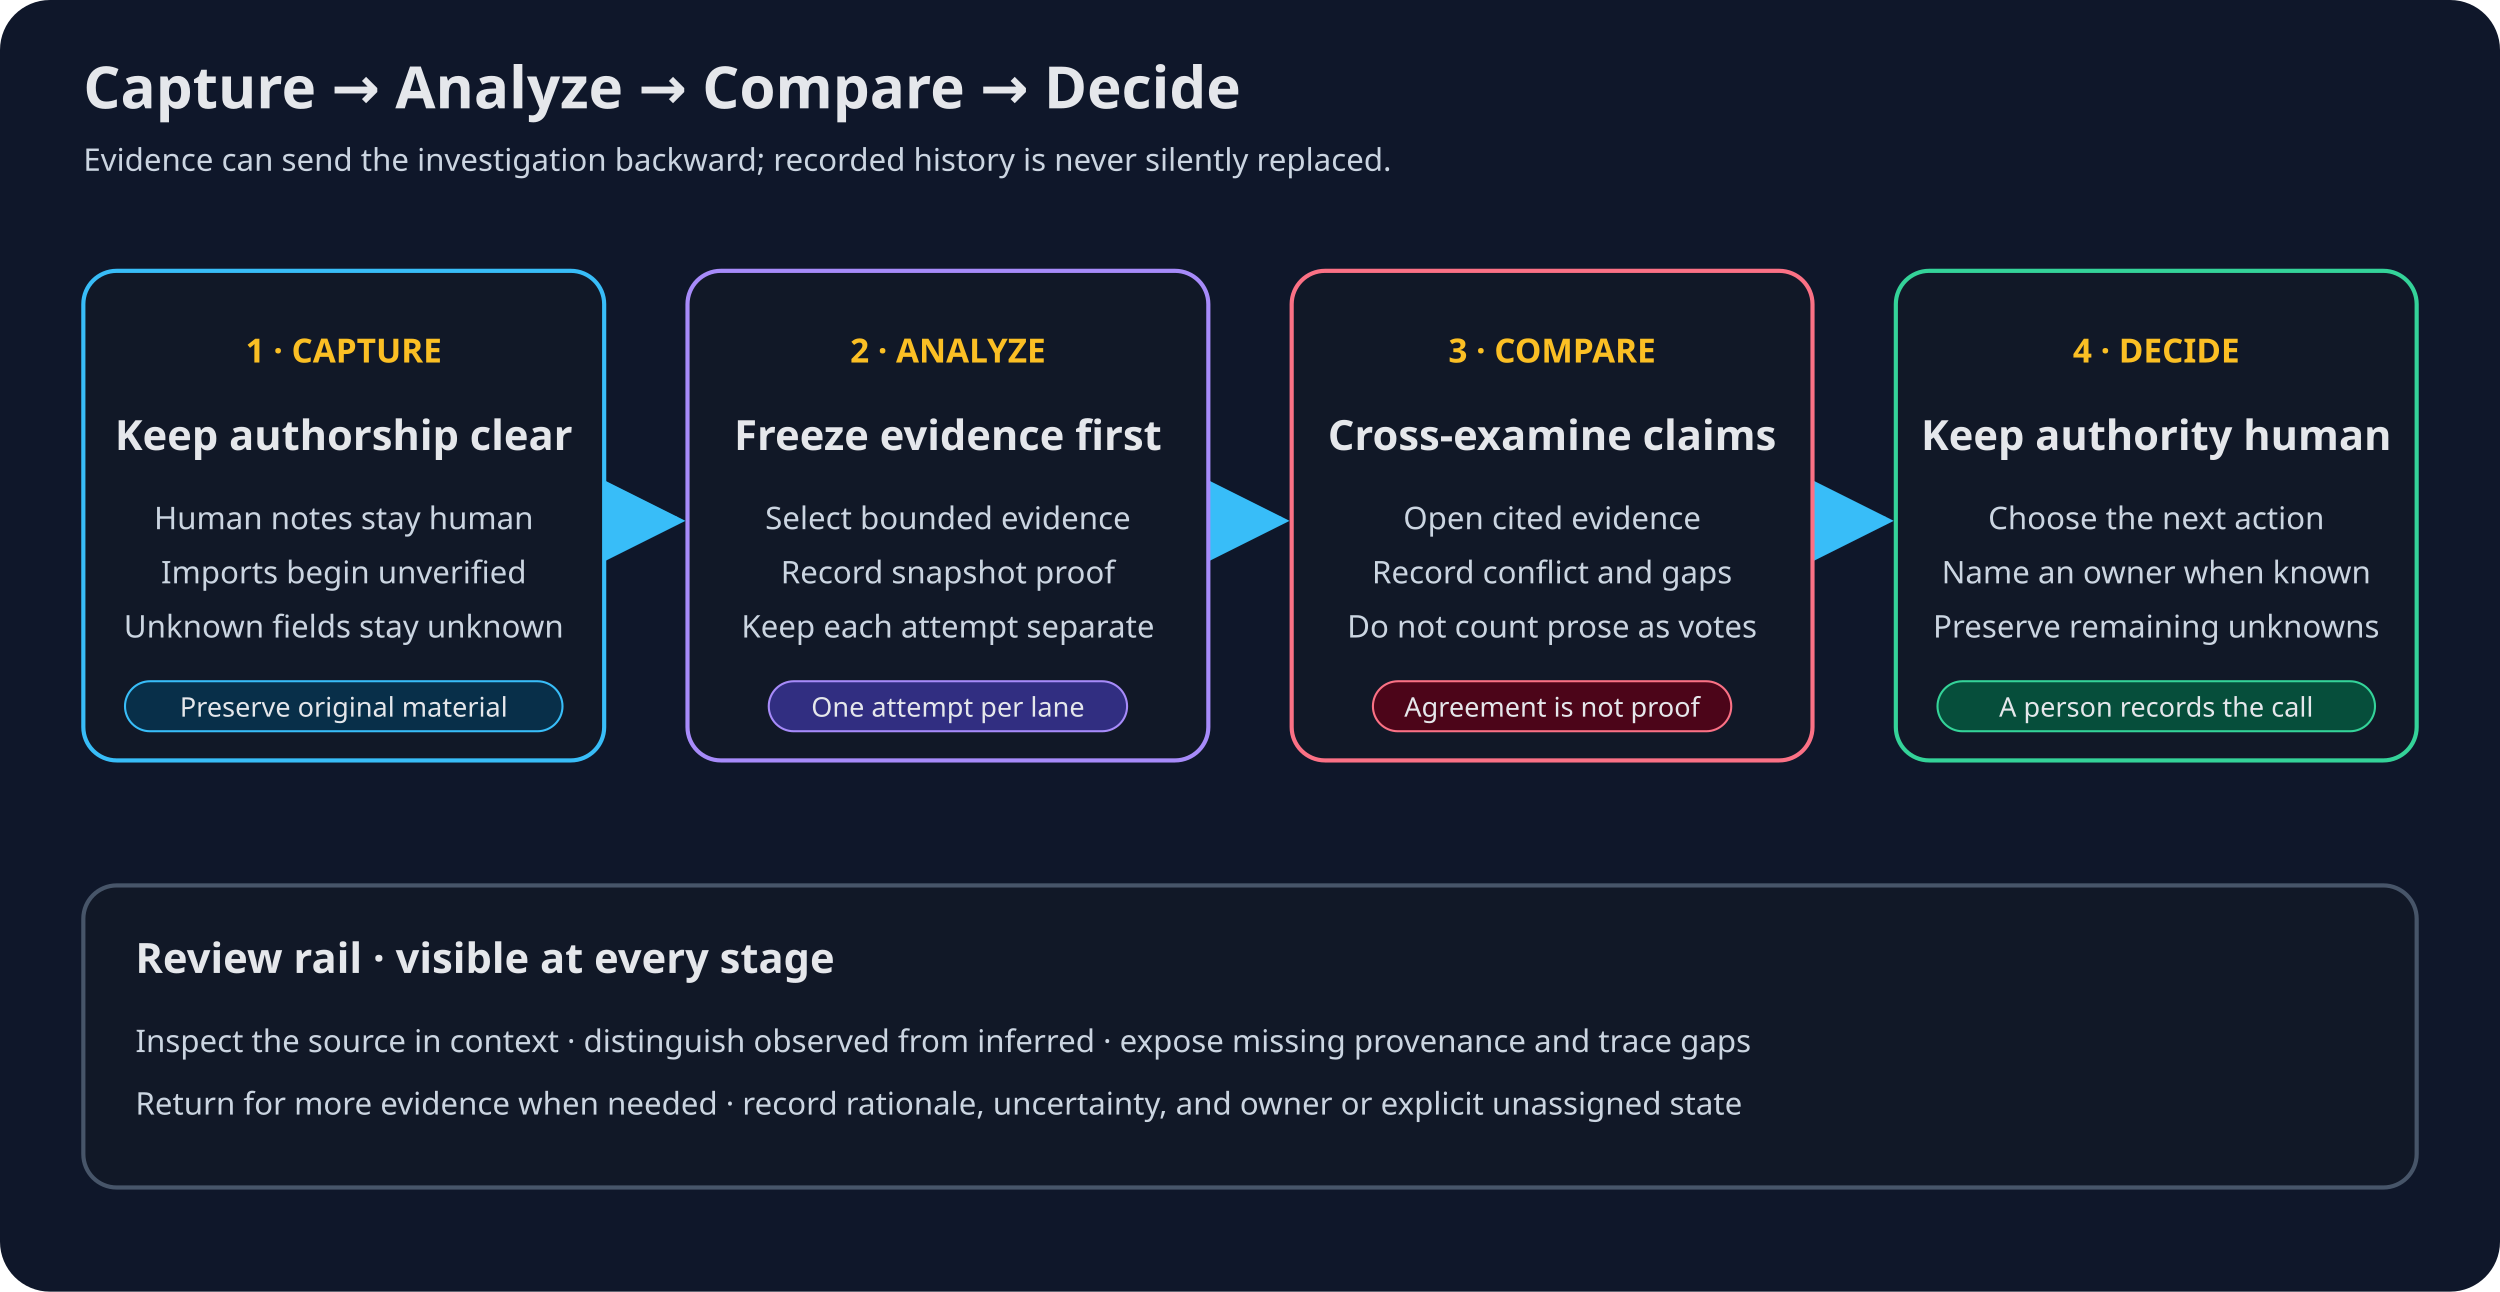
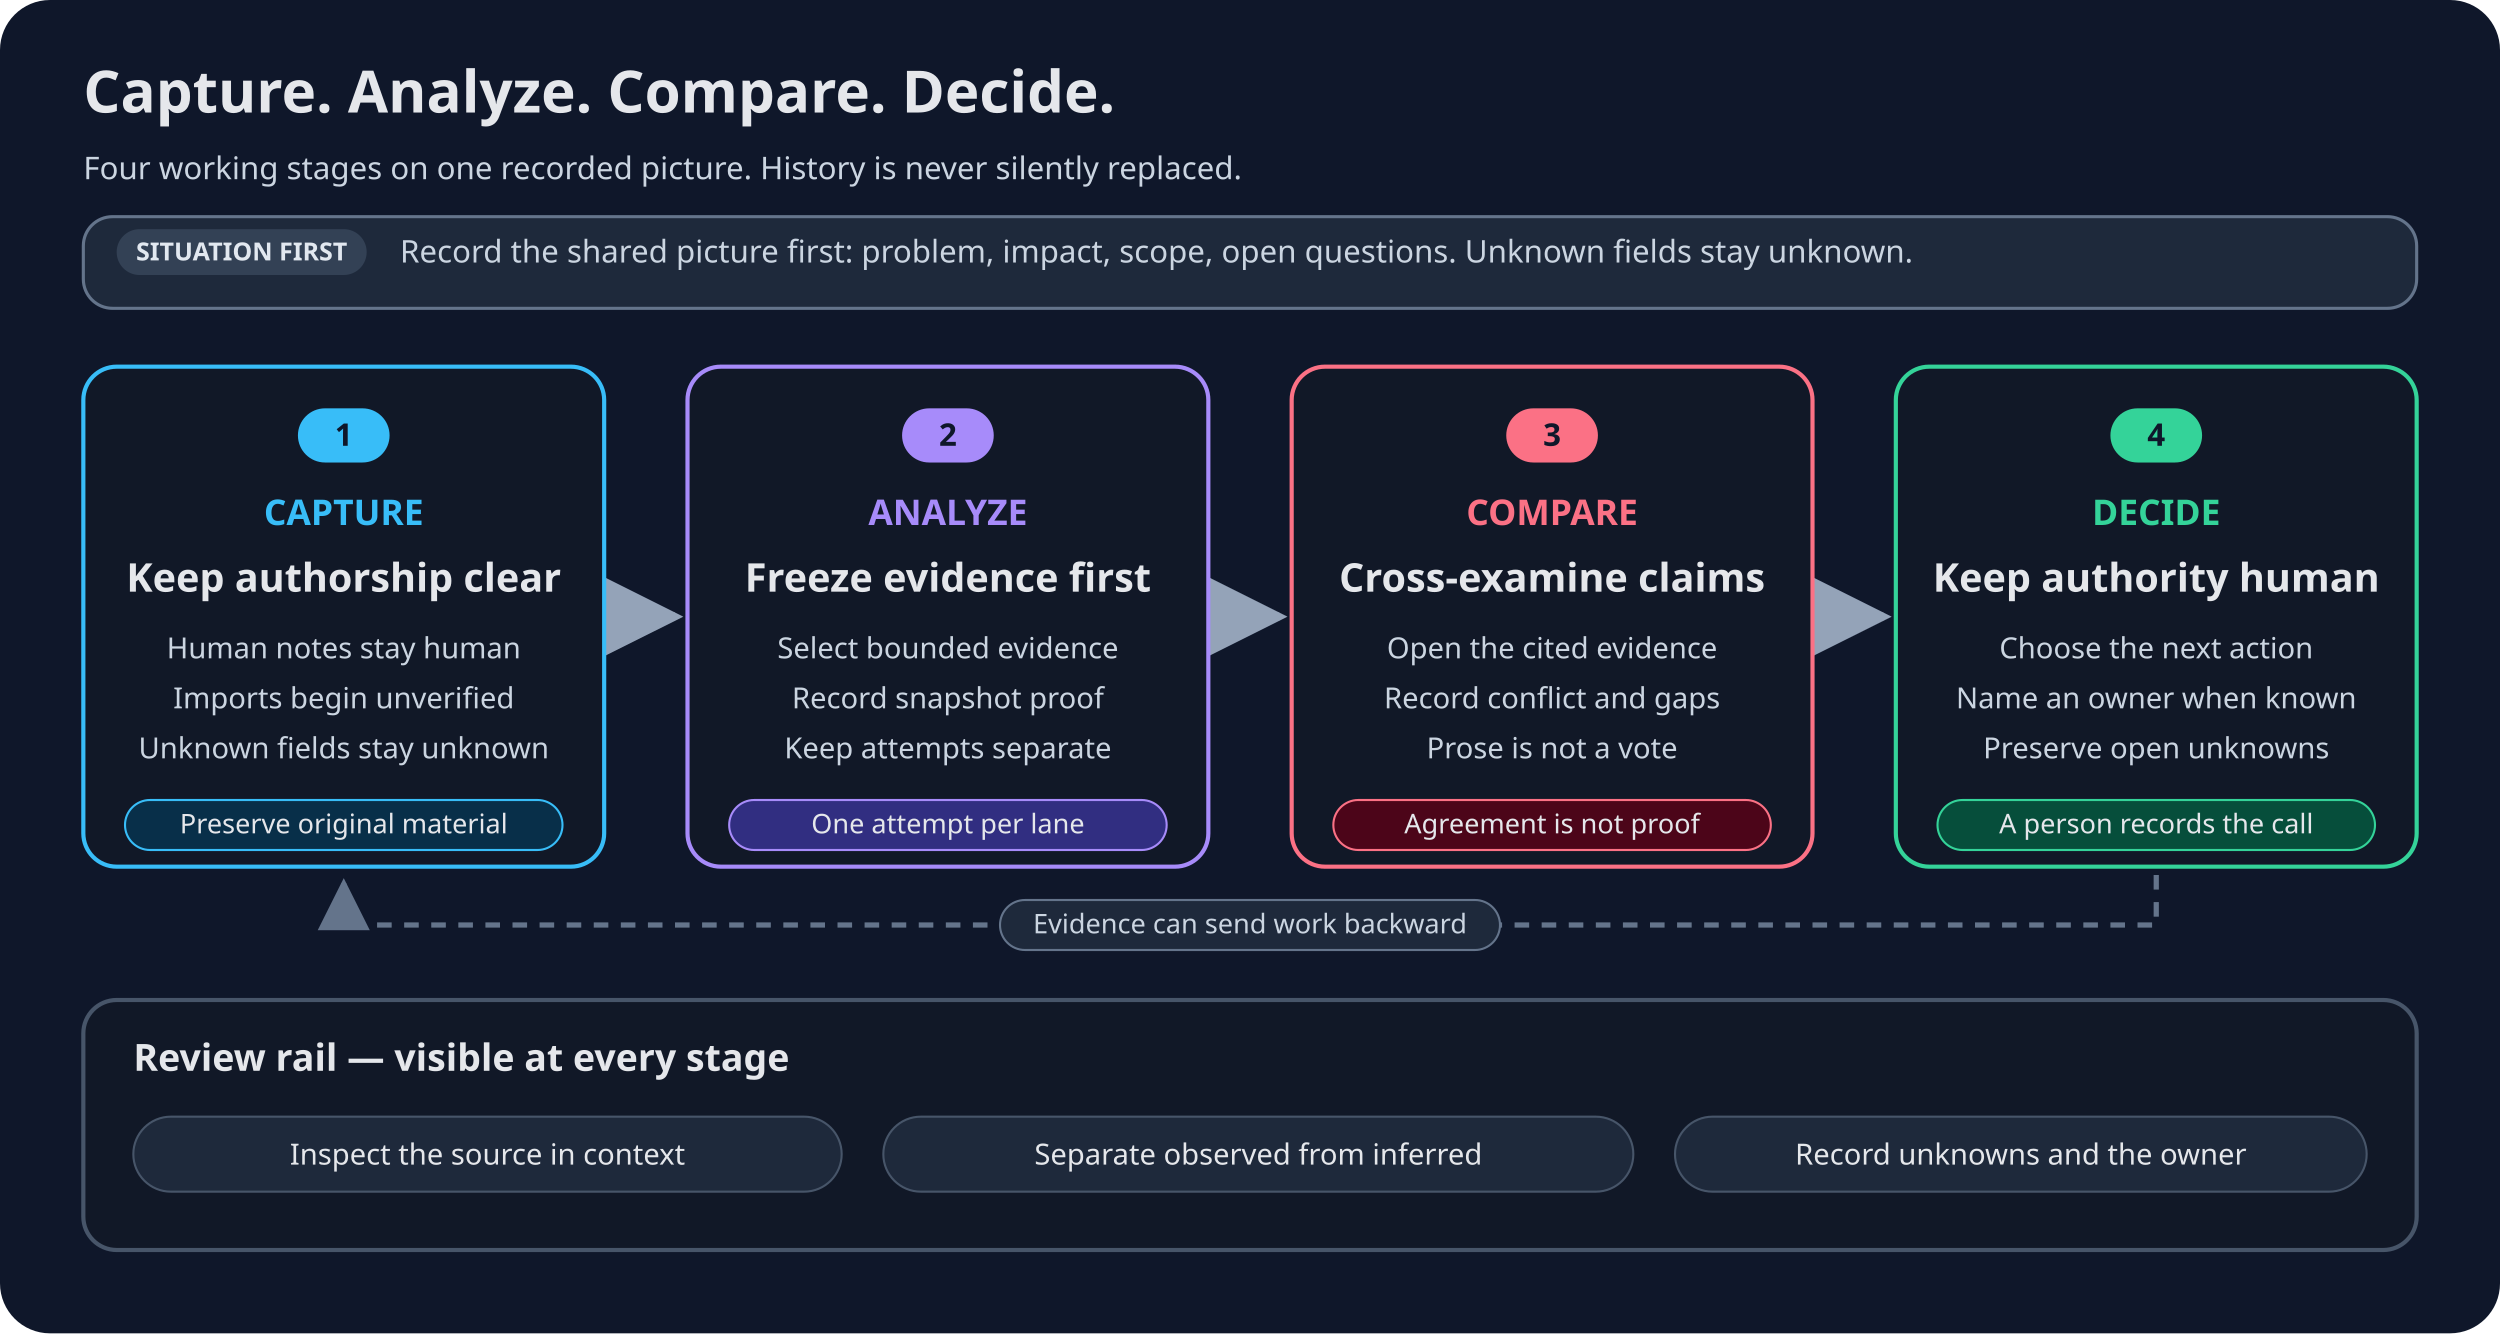
- <svg xmlns="http://www.w3.org/2000/svg" viewBox="0 0 1200 620" role="img" aria-labelledby="war-room-stage-title war-room-stage-desc">
+ <svg xmlns="http://www.w3.org/2000/svg" viewBox="0 0 1200 640" role="img" aria-labelledby="war-room-stage-title war-room-stage-desc">
  <defs>
    <marker id="stage-arrow" markerWidth="10" markerHeight="10" refX="9" refY="5" orient="auto">
-       <path d="M0 0L10 5L0 10Z" fill="#38bdf8" />
+       <path d="M0 0L10 5L0 10Z" fill="#94a3b8" />
+     </marker>
+     <marker id="return-arrow" markerWidth="10" markerHeight="10" refX="9" refY="5" orient="auto">
+       <path d="M0 0L10 5L0 10Z" fill="#64748b" />
    </marker>
  </defs>
-   <rect x="0" y="0" width="1200" height="620" rx="24" fill="#0f172a" />
-   <text x="40" y="52" fill="#e5e7eb" font-family="system-ui, sans-serif" font-size="28" font-weight="700">Capture → Analyze → Compare → Decide</text>
-   <text x="40" y="82" fill="#cbd5e1" font-family="system-ui, sans-serif" font-size="15">Evidence can send the investigation backward; recorded history is never silently replaced.</text>
-   <path d="M290 250H325" fill="none" stroke="#38bdf8" stroke-width="4" marker-end="url(#stage-arrow)" />
-   <path d="M580 250H615" fill="none" stroke="#38bdf8" stroke-width="4" marker-end="url(#stage-arrow)" />
-   <path d="M870 250H905" fill="none" stroke="#38bdf8" stroke-width="4" marker-end="url(#stage-arrow)" />
-   <rect x="40" y="130" width="250" height="235" rx="16" fill="#111827" stroke="#38bdf8" stroke-width="2" />
-   <text x="165" y="174" text-anchor="middle" fill="#fbbf24" font-family="system-ui, sans-serif" font-size="16" font-weight="700">1 · CAPTURE</text>
-   <text x="165" y="216" text-anchor="middle" fill="#e5e7eb" font-family="system-ui, sans-serif" font-size="20" font-weight="700">Keep authorship clear</text>
-   <text x="165" y="254" text-anchor="middle" fill="#cbd5e1" font-family="system-ui, sans-serif" font-size="15">Human notes stay human</text>
-   <text x="165" y="280" text-anchor="middle" fill="#cbd5e1" font-family="system-ui, sans-serif" font-size="15">Imports begin unverified</text>
-   <text x="165" y="306" text-anchor="middle" fill="#cbd5e1" font-family="system-ui, sans-serif" font-size="15">Unknown fields stay unknown</text>
-   <rect x="60" y="327" width="210" height="24" rx="12" fill="#082f49" stroke="#38bdf8" />
-   <text x="165" y="344" text-anchor="middle" fill="#e5e7eb" font-family="system-ui, sans-serif" font-size="13">Preserve original material</text>
-   <rect x="330" y="130" width="250" height="235" rx="16" fill="#111827" stroke="#a78bfa" stroke-width="2" />
-   <text x="455" y="174" text-anchor="middle" fill="#fbbf24" font-family="system-ui, sans-serif" font-size="16" font-weight="700">2 · ANALYZE</text>
-   <text x="455" y="216" text-anchor="middle" fill="#e5e7eb" font-family="system-ui, sans-serif" font-size="20" font-weight="700">Freeze evidence first</text>
-   <text x="455" y="254" text-anchor="middle" fill="#cbd5e1" font-family="system-ui, sans-serif" font-size="15">Select bounded evidence</text>
-   <text x="455" y="280" text-anchor="middle" fill="#cbd5e1" font-family="system-ui, sans-serif" font-size="15">Record snapshot proof</text>
-   <text x="455" y="306" text-anchor="middle" fill="#cbd5e1" font-family="system-ui, sans-serif" font-size="15">Keep each attempt separate</text>
-   <rect x="369" y="327" width="172" height="24" rx="12" fill="#312e81" stroke="#a78bfa" />
-   <text x="455" y="344" text-anchor="middle" fill="#e5e7eb" font-family="system-ui, sans-serif" font-size="13">One attempt per lane</text>
-   <rect x="620" y="130" width="250" height="235" rx="16" fill="#111827" stroke="#fb7185" stroke-width="2" />
-   <text x="745" y="174" text-anchor="middle" fill="#fbbf24" font-family="system-ui, sans-serif" font-size="16" font-weight="700">3 · COMPARE</text>
-   <text x="745" y="216" text-anchor="middle" fill="#e5e7eb" font-family="system-ui, sans-serif" font-size="20" font-weight="700">Cross-examine claims</text>
-   <text x="745" y="254" text-anchor="middle" fill="#cbd5e1" font-family="system-ui, sans-serif" font-size="15">Open cited evidence</text>
-   <text x="745" y="280" text-anchor="middle" fill="#cbd5e1" font-family="system-ui, sans-serif" font-size="15">Record conflict and gaps</text>
-   <text x="745" y="306" text-anchor="middle" fill="#cbd5e1" font-family="system-ui, sans-serif" font-size="15">Do not count prose as votes</text>
-   <rect x="659" y="327" width="172" height="24" rx="12" fill="#4c0519" stroke="#fb7185" />
-   <text x="745" y="344" text-anchor="middle" fill="#e5e7eb" font-family="system-ui, sans-serif" font-size="13">Agreement is not proof</text>
-   <rect x="910" y="130" width="250" height="235" rx="16" fill="#111827" stroke="#34d399" stroke-width="2" />
-   <text x="1035" y="174" text-anchor="middle" fill="#fbbf24" font-family="system-ui, sans-serif" font-size="16" font-weight="700">4 · DECIDE</text>
-   <text x="1035" y="216" text-anchor="middle" fill="#e5e7eb" font-family="system-ui, sans-serif" font-size="20" font-weight="700">Keep authority human</text>
-   <text x="1035" y="254" text-anchor="middle" fill="#cbd5e1" font-family="system-ui, sans-serif" font-size="15">Choose the next action</text>
-   <text x="1035" y="280" text-anchor="middle" fill="#cbd5e1" font-family="system-ui, sans-serif" font-size="15">Name an owner when known</text>
-   <text x="1035" y="306" text-anchor="middle" fill="#cbd5e1" font-family="system-ui, sans-serif" font-size="15">Preserve remaining unknowns</text>
-   <rect x="930" y="327" width="210" height="24" rx="12" fill="#064e3b" stroke="#34d399" />
-   <text x="1035" y="344" text-anchor="middle" fill="#e5e7eb" font-family="system-ui, sans-serif" font-size="13">A person records the call</text>
-   <rect x="40" y="425" width="1120" height="145" rx="16" fill="#111827" stroke="#475569" stroke-width="2" />
-   <text x="65" y="467" fill="#e5e7eb" font-family="system-ui, sans-serif" font-size="20" font-weight="700">Review rail · visible at every stage</text>
-   <text x="65" y="505" fill="#cbd5e1" font-family="system-ui, sans-serif" font-size="15">Inspect the source in context · distinguish observed from inferred · expose missing provenance and trace gaps</text>
-   <text x="65" y="535" fill="#cbd5e1" font-family="system-ui, sans-serif" font-size="15">Return for more evidence when needed · record rationale, uncertainty, and owner or explicit unassigned state</text>
+   <rect x="0" y="0" width="1200" height="640" rx="24" fill="#0f172a" />
+   <text x="40" y="54" text-anchor="start" fill="#e5e7eb" font-family="system-ui, sans-serif" font-size="28" font-weight="700">Capture. Analyze. Compare. Decide.</text>
+   <text x="40" y="86" text-anchor="start" fill="#cbd5e1" font-family="system-ui, sans-serif" font-size="15">Four working stages on one recorded picture. History is never silently replaced.</text>
+   <rect x="40" y="104" width="1120" height="44" rx="14" fill="#1e293b" stroke="#64748b" stroke-width="1.5" />
+   <rect x="56" y="110" width="120" height="22" rx="11" fill="#334155" />
+   <text x="116" y="125" text-anchor="middle" fill="#e2e8f0" font-family="system-ui, sans-serif" font-size="12" font-weight="700">SITUATION FIRST</text>
+   <text x="192" y="126" text-anchor="start" fill="#cbd5e1" font-family="system-ui, sans-serif" font-size="15">Record the shared picture first: problem, impact, scope, open questions. Unknown fields stay unknown.</text>
+   <path d="M296 296H324" fill="none" stroke="#94a3b8" stroke-width="4" marker-end="url(#stage-arrow)" />
+   <path d="M586 296H614" fill="none" stroke="#94a3b8" stroke-width="4" marker-end="url(#stage-arrow)" />
+   <path d="M876 296H904" fill="none" stroke="#94a3b8" stroke-width="4" marker-end="url(#stage-arrow)" />
+   <rect x="40" y="176" width="250" height="240" rx="16" fill="#111827" stroke="#38bdf8" stroke-width="2" />
+   <rect x="143" y="196" width="44" height="26" rx="13" fill="#38bdf8" />
+   <text x="165" y="214" text-anchor="middle" fill="#0f172a" font-family="system-ui, sans-serif" font-size="15" font-weight="700">1</text>
+   <text x="165" y="252" text-anchor="middle" fill="#38bdf8" font-family="system-ui, sans-serif" font-size="17" font-weight="700">CAPTURE</text>
+   <text x="165" y="284" text-anchor="middle" fill="#e5e7eb" font-family="system-ui, sans-serif" font-size="19" font-weight="700">Keep authorship clear</text>
+   <text x="165" y="316" text-anchor="middle" fill="#cbd5e1" font-family="system-ui, sans-serif" font-size="14">Human notes stay human</text>
+   <text x="165" y="340" text-anchor="middle" fill="#cbd5e1" font-family="system-ui, sans-serif" font-size="14">Imports begin unverified</text>
+   <text x="165" y="364" text-anchor="middle" fill="#cbd5e1" font-family="system-ui, sans-serif" font-size="14">Unknown fields stay unknown</text>
+   <rect x="60" y="384" width="210" height="24" rx="12" fill="#082f49" stroke="#38bdf8" />
+   <text x="165" y="400" text-anchor="middle" fill="#e5e7eb" font-family="system-ui, sans-serif" font-size="13">Preserve original material</text>
+   <rect x="330" y="176" width="250" height="240" rx="16" fill="#111827" stroke="#a78bfa" stroke-width="2" />
+   <rect x="433" y="196" width="44" height="26" rx="13" fill="#a78bfa" />
+   <text x="455" y="214" text-anchor="middle" fill="#0f172a" font-family="system-ui, sans-serif" font-size="15" font-weight="700">2</text>
+   <text x="455" y="252" text-anchor="middle" fill="#a78bfa" font-family="system-ui, sans-serif" font-size="17" font-weight="700">ANALYZE</text>
+   <text x="455" y="284" text-anchor="middle" fill="#e5e7eb" font-family="system-ui, sans-serif" font-size="19" font-weight="700">Freeze evidence first</text>
+   <text x="455" y="316" text-anchor="middle" fill="#cbd5e1" font-family="system-ui, sans-serif" font-size="14">Select bounded evidence</text>
+   <text x="455" y="340" text-anchor="middle" fill="#cbd5e1" font-family="system-ui, sans-serif" font-size="14">Record snapshot proof</text>
+   <text x="455" y="364" text-anchor="middle" fill="#cbd5e1" font-family="system-ui, sans-serif" font-size="14">Keep attempts separate</text>
+   <rect x="350" y="384" width="210" height="24" rx="12" fill="#312e81" stroke="#a78bfa" />
+   <text x="455" y="400" text-anchor="middle" fill="#e5e7eb" font-family="system-ui, sans-serif" font-size="13">One attempt per lane</text>
+   <rect x="620" y="176" width="250" height="240" rx="16" fill="#111827" stroke="#fb7185" stroke-width="2" />
+   <rect x="723" y="196" width="44" height="26" rx="13" fill="#fb7185" />
+   <text x="745" y="214" text-anchor="middle" fill="#0f172a" font-family="system-ui, sans-serif" font-size="15" font-weight="700">3</text>
+   <text x="745" y="252" text-anchor="middle" fill="#fb7185" font-family="system-ui, sans-serif" font-size="17" font-weight="700">COMPARE</text>
+   <text x="745" y="284" text-anchor="middle" fill="#e5e7eb" font-family="system-ui, sans-serif" font-size="19" font-weight="700">Cross-examine claims</text>
+   <text x="745" y="316" text-anchor="middle" fill="#cbd5e1" font-family="system-ui, sans-serif" font-size="14">Open the cited evidence</text>
+   <text x="745" y="340" text-anchor="middle" fill="#cbd5e1" font-family="system-ui, sans-serif" font-size="14">Record conflict and gaps</text>
+   <text x="745" y="364" text-anchor="middle" fill="#cbd5e1" font-family="system-ui, sans-serif" font-size="14">Prose is not a vote</text>
+   <rect x="640" y="384" width="210" height="24" rx="12" fill="#4c0519" stroke="#fb7185" />
+   <text x="745" y="400" text-anchor="middle" fill="#e5e7eb" font-family="system-ui, sans-serif" font-size="13">Agreement is not proof</text>
+   <rect x="910" y="176" width="250" height="240" rx="16" fill="#111827" stroke="#34d399" stroke-width="2" />
+   <rect x="1013" y="196" width="44" height="26" rx="13" fill="#34d399" />
+   <text x="1035" y="214" text-anchor="middle" fill="#0f172a" font-family="system-ui, sans-serif" font-size="15" font-weight="700">4</text>
+   <text x="1035" y="252" text-anchor="middle" fill="#34d399" font-family="system-ui, sans-serif" font-size="17" font-weight="700">DECIDE</text>
+   <text x="1035" y="284" text-anchor="middle" fill="#e5e7eb" font-family="system-ui, sans-serif" font-size="19" font-weight="700">Keep authority human</text>
+   <text x="1035" y="316" text-anchor="middle" fill="#cbd5e1" font-family="system-ui, sans-serif" font-size="14">Choose the next action</text>
+   <text x="1035" y="340" text-anchor="middle" fill="#cbd5e1" font-family="system-ui, sans-serif" font-size="14">Name an owner when known</text>
+   <text x="1035" y="364" text-anchor="middle" fill="#cbd5e1" font-family="system-ui, sans-serif" font-size="14">Preserve open unknowns</text>
+   <rect x="930" y="384" width="210" height="24" rx="12" fill="#064e3b" stroke="#34d399" />
+   <text x="1035" y="400" text-anchor="middle" fill="#e5e7eb" font-family="system-ui, sans-serif" font-size="13">A person records the call</text>
+   <path d="M1035 420V444H165V424" fill="none" stroke="#64748b" stroke-width="2.5" stroke-dasharray="7 6" marker-end="url(#return-arrow)" />
+   <rect x="480" y="432" width="240" height="24" rx="12" fill="#1e293b" stroke="#64748b" />
+   <text x="600" y="448" text-anchor="middle" fill="#cbd5e1" font-family="system-ui, sans-serif" font-size="13">Evidence can send work backward</text>
+   <rect x="40" y="480" width="1120" height="120" rx="16" fill="#111827" stroke="#475569" stroke-width="2" />
+   <text x="64" y="514" text-anchor="start" fill="#e5e7eb" font-family="system-ui, sans-serif" font-size="18" font-weight="700">Review rail — visible at every stage</text>
+   <rect x="64" y="536" width="340" height="36" rx="18" fill="#1e293b" stroke="#475569" />
+   <text x="234" y="559" text-anchor="middle" fill="#e5e7eb" font-family="system-ui, sans-serif" font-size="14">Inspect the source in context</text>
+   <rect x="424" y="536" width="360" height="36" rx="18" fill="#1e293b" stroke="#475569" />
+   <text x="604" y="559" text-anchor="middle" fill="#e5e7eb" font-family="system-ui, sans-serif" font-size="14">Separate observed from inferred</text>
+   <rect x="804" y="536" width="332" height="36" rx="18" fill="#1e293b" stroke="#475569" />
+   <text x="970" y="559" text-anchor="middle" fill="#e5e7eb" font-family="system-ui, sans-serif" font-size="14">Record unknowns and the owner</text>
</svg>
